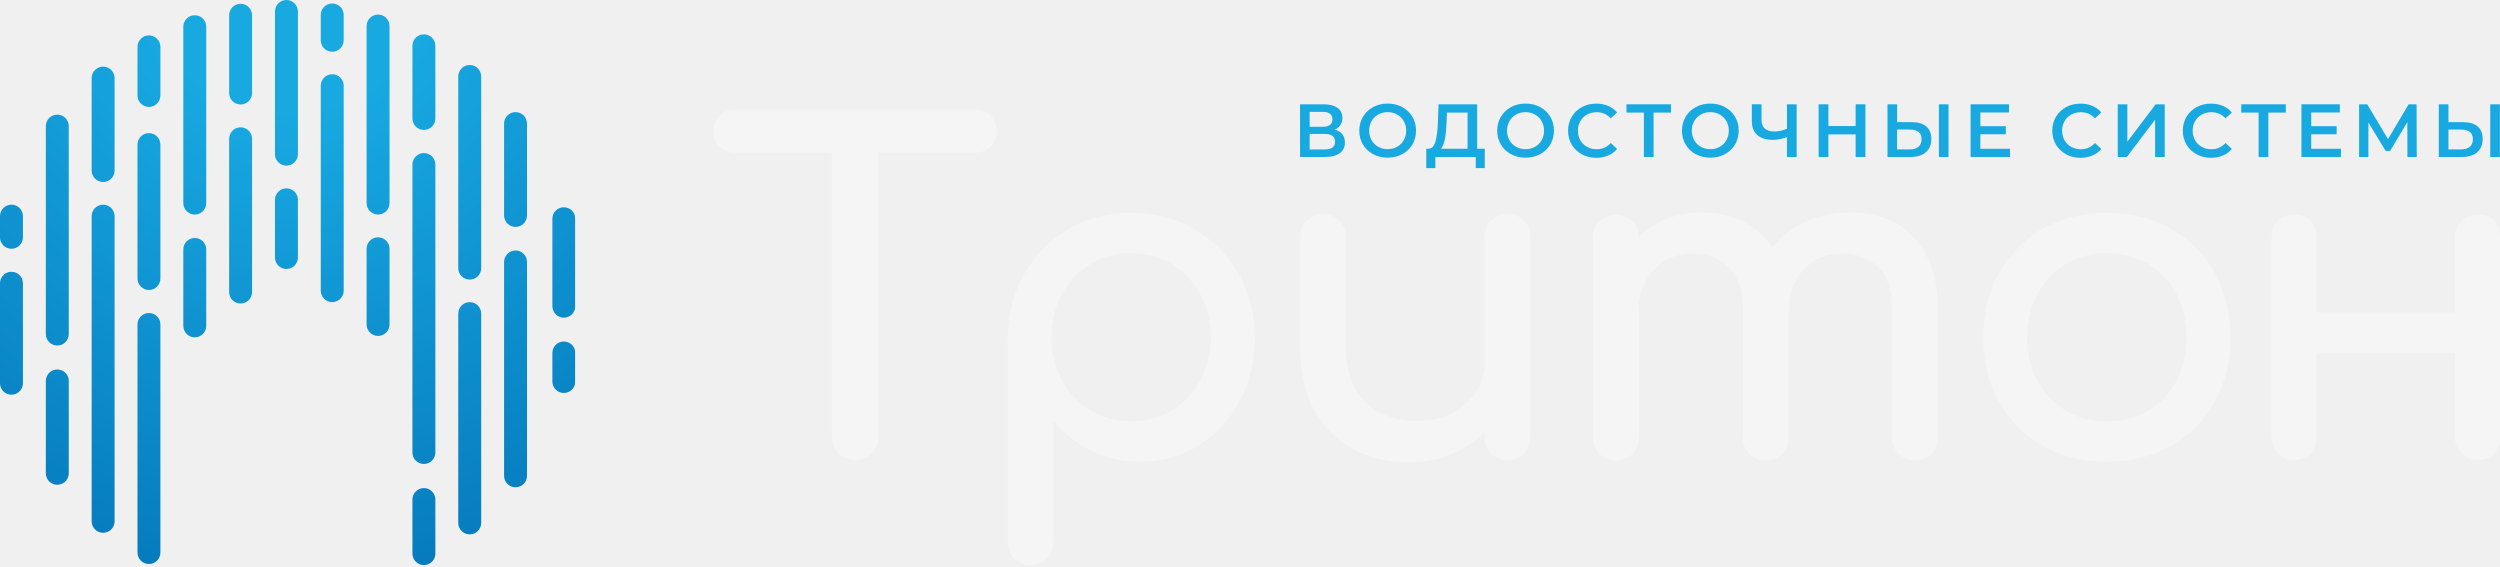
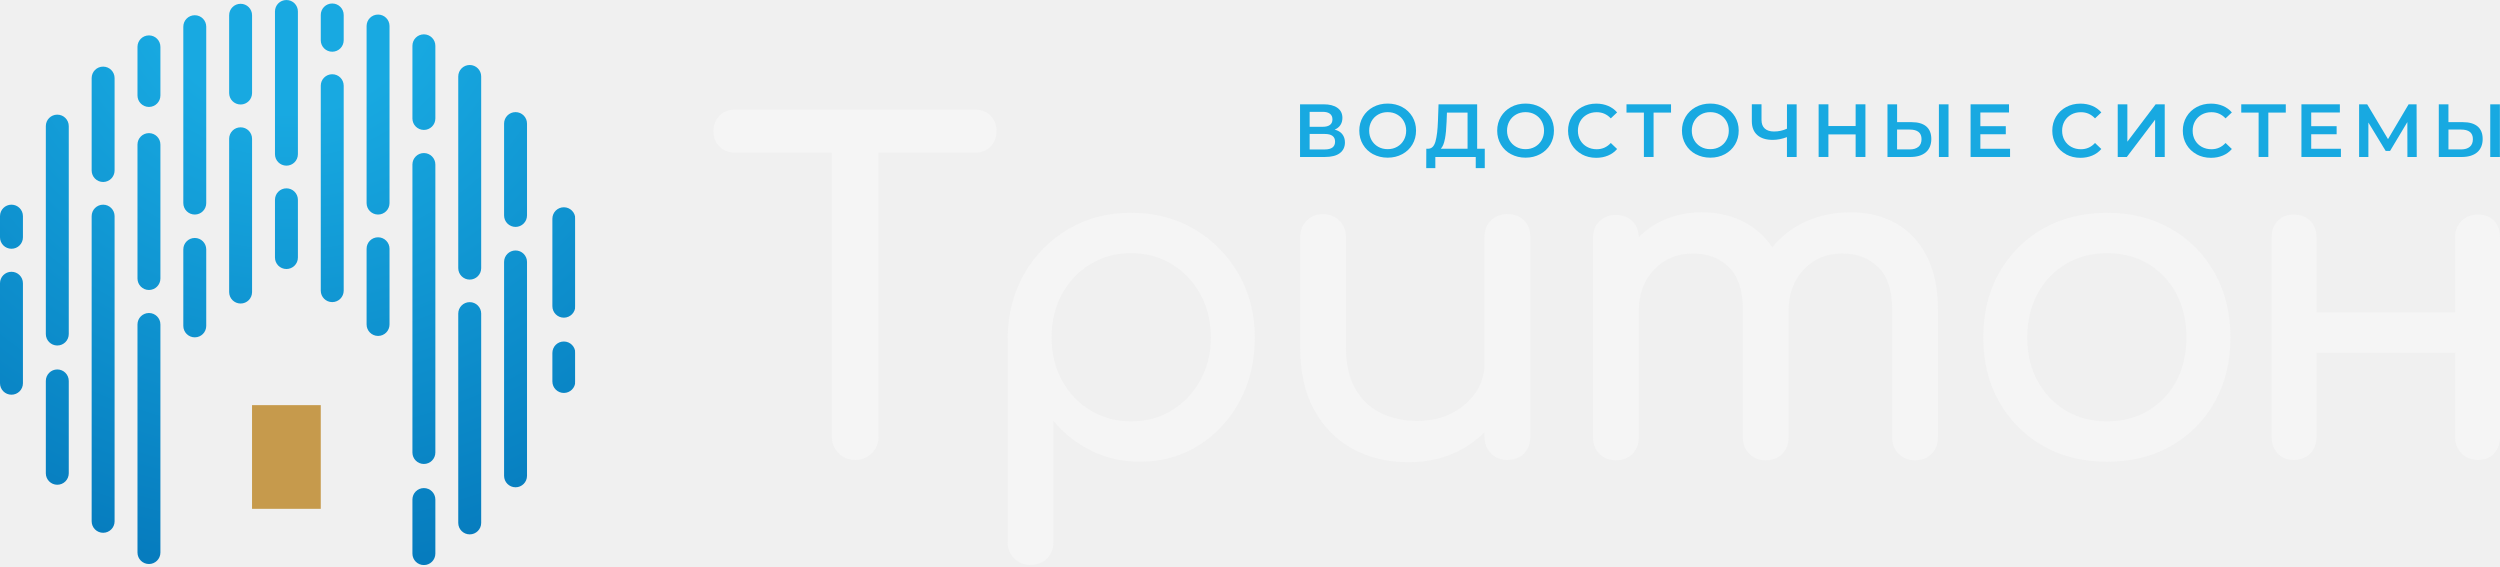
<svg xmlns="http://www.w3.org/2000/svg" width="353" height="80" viewBox="0 0 353 80" fill="none">
-   <mask id="mask0_104_2400" style="mask-type:luminance" maskUnits="userSpaceOnUse" x="0" y="0" width="82" height="80">
+   <path d="M45.292 57.206H35.588V71.847H45.292V57.206Z" fill="#C69A4C" />
+   <mask id="mask0_104_2398" style="mask-type:luminance" maskUnits="userSpaceOnUse" x="0" y="0" width="82" height="80">
    <path d="M58.234 70.535V78.17C58.234 79.062 58.957 79.788 59.853 79.788C60.749 79.788 61.472 79.062 61.472 78.17V70.535C61.472 69.642 60.749 68.916 59.853 68.916C58.957 68.916 58.234 69.638 58.234 70.535ZM6.471 53.786V66.83C6.471 67.722 7.197 68.448 8.09 68.448C8.982 68.448 9.709 67.722 9.709 66.83V53.786C9.709 52.894 8.986 52.167 8.09 52.167C7.193 52.167 6.471 52.894 6.471 53.786ZM77.996 49.839V53.867C77.996 54.759 78.722 55.485 79.614 55.485C80.507 55.485 81.233 54.763 81.233 53.867V49.839C81.233 48.946 80.511 48.22 79.614 48.22C78.718 48.22 77.996 48.942 77.996 49.839ZM19.413 45.815V78.021C19.413 78.913 20.139 79.64 21.032 79.64C21.924 79.64 22.65 78.913 22.65 78.021V45.815C22.65 44.923 21.928 44.196 21.032 44.196C20.135 44.196 19.413 44.923 19.413 45.815ZM64.705 44.281V73.836C64.705 74.728 65.432 75.455 66.324 75.455C67.216 75.455 67.943 74.732 67.943 73.836V44.281C67.943 43.389 67.221 42.662 66.324 42.662C65.427 42.662 64.705 43.389 64.705 44.281ZM0 39.994V54.113C0 55.005 0.722 55.732 1.619 55.732C2.515 55.732 3.238 55.009 3.238 54.113V39.994C3.238 39.102 2.515 38.375 1.619 38.375C0.722 38.375 0 39.102 0 39.994ZM71.176 36.986V67.186C71.176 68.079 71.903 68.805 72.795 68.805C73.687 68.805 74.414 68.083 74.414 67.186V36.986C74.414 36.094 73.691 35.367 72.795 35.367C71.898 35.367 71.176 36.094 71.176 36.986ZM25.884 35.218V46.015C25.884 46.907 26.606 47.633 27.503 47.633C28.399 47.633 29.121 46.911 29.121 46.015V35.218C29.121 34.326 28.399 33.6 27.503 33.6C26.606 33.6 25.884 34.326 25.884 35.218ZM51.763 35.125V45.815C51.763 46.707 52.486 47.434 53.382 47.434C54.279 47.434 55.001 46.712 55.001 45.815V35.125C55.001 34.233 54.279 33.506 53.382 33.506C52.486 33.506 51.763 34.228 51.763 35.125ZM77.996 30.885V43.236C77.996 44.128 78.722 44.855 79.614 44.855C80.507 44.855 81.233 44.132 81.233 43.236V30.885C81.233 29.992 80.511 29.266 79.614 29.266C78.718 29.266 77.996 29.992 77.996 30.885ZM0 30.519V33.506C0 34.398 0.722 35.125 1.619 35.125C2.515 35.125 3.238 34.403 3.238 33.506V30.519C3.238 29.627 2.515 28.9 1.619 28.9C0.722 28.9 0 29.627 0 30.519ZM12.942 30.519V73.611C12.942 74.503 13.668 75.23 14.561 75.23C15.453 75.23 16.18 74.507 16.18 73.611V30.519C16.18 29.627 15.453 28.9 14.561 28.9C13.668 28.9 12.942 29.627 12.942 30.519ZM38.826 28.212V36.366C38.826 37.258 39.548 37.984 40.444 37.984C41.341 37.984 42.063 37.262 42.063 36.366V28.212C42.063 27.32 41.341 26.593 40.444 26.593C39.548 26.593 38.826 27.32 38.826 28.212ZM58.234 23.228V63.894C58.234 64.786 58.957 65.513 59.853 65.513C60.749 65.513 61.472 64.786 61.472 63.894V23.228C61.472 22.336 60.749 21.61 59.853 21.61C58.957 21.61 58.234 22.336 58.234 23.228ZM19.413 20.416V39.327C19.413 40.219 20.139 40.946 21.032 40.946C21.924 40.946 22.65 40.219 22.65 39.327V20.416C22.65 19.523 21.928 18.797 21.032 18.797C20.135 18.797 19.413 19.519 19.413 20.416ZM32.355 19.596V41.239C32.355 42.131 33.077 42.858 33.974 42.858C34.87 42.858 35.592 42.136 35.592 41.239V19.596C35.592 18.703 34.87 17.977 33.974 17.977C33.077 17.977 32.355 18.703 32.355 19.596ZM6.471 17.807V47.166C6.471 48.058 7.197 48.785 8.09 48.785C8.982 48.785 9.709 48.063 9.709 47.166V17.807C9.709 16.915 8.986 16.188 8.09 16.188C7.193 16.188 6.471 16.91 6.471 17.807ZM71.176 17.45V30.422C71.176 31.314 71.903 32.04 72.795 32.04C73.687 32.04 74.414 31.314 74.414 30.422V17.45C74.414 16.558 73.691 15.831 72.795 15.831C71.898 15.831 71.176 16.558 71.176 17.45ZM45.292 12.101V41.039C45.292 41.931 46.015 42.658 46.911 42.658C47.808 42.658 48.53 41.931 48.53 41.039V12.101C48.53 11.208 47.808 10.482 46.911 10.482C46.015 10.482 45.292 11.208 45.292 12.101ZM12.942 11.026V24.078C12.942 24.97 13.668 25.697 14.561 25.697C15.453 25.697 16.18 24.97 16.18 24.078V11.026C16.18 10.133 15.457 9.407 14.561 9.407C13.664 9.407 12.942 10.129 12.942 11.026ZM64.705 10.796V37.861C64.705 38.753 65.432 39.48 66.324 39.48C67.216 39.48 67.943 38.758 67.943 37.861V10.796C67.943 9.904 67.221 9.177 66.324 9.177C65.427 9.177 64.705 9.904 64.705 10.796ZM19.413 6.615V13.482C19.413 14.374 20.139 15.1 21.032 15.1C21.924 15.1 22.65 14.374 22.65 13.482V6.615C22.65 5.723 21.928 4.997 21.032 4.997C20.135 4.997 19.413 5.723 19.413 6.615ZM58.234 6.467V16.728C58.234 17.62 58.957 18.346 59.853 18.346C60.749 18.346 61.472 17.624 61.472 16.728V6.467C61.472 5.574 60.749 4.848 59.853 4.848C58.957 4.848 58.234 5.57 58.234 6.467ZM25.884 3.769V28.675C25.884 29.567 26.606 30.294 27.503 30.294C28.399 30.294 29.121 29.572 29.121 28.675V3.769C29.121 2.876 28.399 2.15 27.503 2.15C26.606 2.15 25.884 2.876 25.884 3.769ZM51.763 3.675V28.675C51.763 29.567 52.486 30.294 53.382 30.294C54.279 30.294 55.001 29.572 55.001 28.675V3.675C55.001 2.783 54.279 2.056 53.382 2.056C52.486 2.056 51.763 2.783 51.763 3.675ZM32.355 2.154V13.137C32.355 14.03 33.077 14.756 33.974 14.756C34.87 14.756 35.592 14.034 35.592 13.137V2.154C35.592 1.262 34.87 0.535 33.974 0.535C33.077 0.535 32.355 1.258 32.355 2.154ZM45.292 2.112V5.685C45.292 6.577 46.015 7.304 46.911 7.304C47.808 7.304 48.53 6.577 48.53 5.685V2.112C48.53 1.219 47.808 0.493 46.911 0.493C46.015 0.493 45.292 1.215 45.292 2.112ZM38.826 1.619V21.771C38.826 22.663 39.548 23.39 40.444 23.39C41.341 23.39 42.063 22.667 42.063 21.771V1.619C42.063 0.727 41.341 0 40.444 0C39.548 0 38.826 0.727 38.826 1.619Z" fill="white" />
  </mask>
-   <g mask="url(#mask0_104_2400)">
-     <path d="M81.229 0.004H0V79.788H81.229V0.004Z" fill="url(#paint0_radial_104_2400)" />
+   <g mask="url(#mask0_104_2398)">
+     <path d="M81.229 0.004H0V79.788H81.229V0.004Z" fill="url(#paint0_radial_104_2398)" />
  </g>
  <path d="M137.662 15.477H103.777C102.889 15.477 102.163 15.762 101.594 16.332C101.024 16.901 100.74 17.632 100.74 18.515C100.74 19.399 101.024 20.13 101.594 20.699C102.163 21.269 102.894 21.553 103.777 21.553H117.459V61.645C117.459 62.576 117.773 63.353 118.41 63.99C119.043 64.624 119.825 64.942 120.756 64.942C121.686 64.942 122.468 64.628 123.101 63.99C123.734 63.357 124.053 62.576 124.053 61.645V21.553H137.67C138.558 21.553 139.285 21.269 139.854 20.699C140.423 20.13 140.708 19.399 140.708 18.515C140.708 17.632 140.423 16.901 139.854 16.332C139.285 15.762 138.554 15.477 137.67 15.477" fill="#F5F5F5" />
  <path d="M168.631 32.358C166.014 30.816 163.036 30.047 159.7 30.047C156.365 30.047 153.45 30.816 150.833 32.358C148.216 33.901 146.147 35.999 144.626 38.659C143.105 41.319 142.323 44.319 142.28 47.654V76.533C142.28 77.459 142.586 78.233 143.198 78.844C143.81 79.456 144.579 79.762 145.509 79.762C146.44 79.762 147.26 79.456 147.855 78.844C148.445 78.233 148.743 77.459 148.743 76.533V59.432C150.221 61.203 152.006 62.61 154.096 63.642C156.187 64.679 158.477 65.193 160.967 65.193C164.047 65.193 166.813 64.424 169.264 62.882C171.712 61.339 173.645 59.249 175.06 56.611C176.475 53.972 177.18 50.985 177.18 47.65C177.18 44.314 176.407 41.315 174.869 38.655C173.326 35.995 171.249 33.896 168.631 32.354M169.485 53.7C168.491 55.497 167.153 56.908 165.462 57.945C163.771 58.981 161.85 59.495 159.696 59.495C157.542 59.495 155.673 58.977 153.965 57.945C152.256 56.912 150.914 55.497 149.941 53.7C148.968 51.907 148.484 49.889 148.484 47.65C148.484 45.411 148.968 43.333 149.941 41.54C150.91 39.747 152.252 38.332 153.965 37.295C155.673 36.263 157.584 35.745 159.696 35.745C161.808 35.745 163.771 36.263 165.462 37.295C167.149 38.332 168.491 39.743 169.485 41.54C170.475 43.333 170.973 45.372 170.973 47.65C170.973 49.927 170.475 51.903 169.485 53.7Z" fill="#F5F5F5" />
  <path d="M212.84 30.235C211.91 30.235 211.141 30.533 210.529 31.123C209.917 31.714 209.611 32.496 209.611 33.469V51.331C209.611 52.852 209.191 54.224 208.345 55.448C207.499 56.672 206.369 57.645 204.959 58.362C203.544 59.081 201.929 59.438 200.115 59.438C198.301 59.438 196.504 59.068 194.987 58.328C193.466 57.589 192.263 56.45 191.375 54.908C190.487 53.366 190.045 51.416 190.045 49.049V33.469C190.045 32.538 189.739 31.769 189.128 31.157C188.516 30.546 187.743 30.24 186.816 30.24C185.89 30.24 185.117 30.546 184.505 31.157C183.893 31.769 183.587 32.542 183.587 33.469V49.049C183.587 52.554 184.254 55.511 185.584 57.916C186.914 60.325 188.728 62.148 191.031 63.393C193.334 64.638 195.938 65.263 198.853 65.263C201.768 65.263 204.207 64.651 206.42 63.427C207.627 62.76 208.689 61.961 209.62 61.031V61.715C209.62 62.645 209.926 63.414 210.537 64.026C211.149 64.638 211.918 64.944 212.849 64.944C213.779 64.944 214.599 64.638 215.194 64.026C215.785 63.414 216.082 62.645 216.082 61.715V33.469C216.082 32.496 215.785 31.718 215.194 31.123C214.604 30.533 213.822 30.235 212.849 30.235" fill="#F5F5F5" />
  <path d="M267.752 31.564C265.895 30.51 263.762 29.979 261.353 29.979C258.608 29.979 256.17 30.57 254.037 31.751C252.533 32.583 251.275 33.646 250.243 34.929C249.295 33.505 248.101 32.384 246.657 31.559C244.8 30.506 242.667 29.975 240.262 29.975C237.857 29.975 235.554 30.565 233.613 31.746C232.797 32.243 232.058 32.826 231.391 33.484C231.369 32.562 231.076 31.814 230.507 31.241C229.916 30.65 229.134 30.353 228.161 30.353C227.189 30.353 226.462 30.65 225.85 31.241C225.238 31.831 224.932 32.613 224.932 33.586V61.769C224.932 62.699 225.238 63.468 225.85 64.08C226.462 64.692 227.231 64.998 228.161 64.998C229.092 64.998 229.912 64.692 230.507 64.08C231.097 63.468 231.395 62.699 231.395 61.769V43.907C231.395 41.544 232.113 39.598 233.549 38.081C234.985 36.56 236.799 35.8 238.996 35.8C241.193 35.8 242.816 36.446 244.124 37.733C245.433 39.02 246.087 40.996 246.087 43.656V61.769C246.087 62.699 246.393 63.468 247.005 64.08C247.617 64.692 248.386 64.998 249.316 64.998C250.247 64.998 251.067 64.692 251.662 64.08C252.252 63.468 252.55 62.699 252.55 61.769V43.907C252.55 41.544 253.255 39.598 254.67 38.081C256.085 36.56 257.89 35.8 260.083 35.8C262.275 35.8 263.903 36.446 265.211 37.733C266.52 39.02 267.174 40.996 267.174 43.656V61.769C267.174 62.699 267.48 63.468 268.092 64.08C268.704 64.692 269.473 64.998 270.403 64.998C271.334 64.998 272.154 64.692 272.744 64.08C273.335 63.468 273.632 62.699 273.632 61.769V43.656C273.632 40.741 273.114 38.264 272.081 36.212C271.045 34.164 269.6 32.613 267.743 31.555" fill="#F5F5F5" />
  <path d="M306.514 32.294C303.897 30.795 300.897 30.047 297.519 30.047C294.141 30.047 291.078 30.799 288.461 32.294C285.843 33.794 283.783 35.864 282.287 38.502C280.787 41.141 280.04 44.191 280.04 47.654C280.04 51.117 280.787 54.104 282.287 56.742C283.787 59.381 285.843 61.45 288.461 62.95C291.078 64.45 294.099 65.197 297.519 65.197C300.939 65.197 303.956 64.45 306.578 62.95C309.195 61.45 311.243 59.381 312.721 56.742C314.2 54.104 314.939 51.074 314.939 47.654C314.939 44.234 314.187 41.141 312.692 38.502C311.192 35.864 309.135 33.794 306.518 32.294M307.304 53.798C306.352 55.569 305.035 56.963 303.344 57.979C301.653 58.994 299.712 59.5 297.519 59.5C295.327 59.5 293.381 58.994 291.694 57.979C290.003 56.963 288.673 55.574 287.704 53.798C286.731 52.026 286.247 49.978 286.247 47.654C286.247 45.33 286.731 43.273 287.704 41.48C288.673 39.687 290.003 38.281 291.694 37.27C293.381 36.254 295.327 35.749 297.519 35.749C299.712 35.749 301.658 36.254 303.344 37.27C305.031 38.285 306.352 39.687 307.304 41.48C308.252 43.278 308.728 45.334 308.728 47.654C308.728 49.974 308.252 52.026 307.304 53.798Z" fill="#F5F5F5" />
  <path d="M352.176 31.186C351.628 30.595 350.867 30.298 349.894 30.298C348.921 30.298 348.195 30.595 347.583 31.186C346.971 31.776 346.665 32.558 346.665 33.531V44.106H327.095V33.531C327.095 32.558 326.798 31.781 326.207 31.186C325.616 30.595 324.835 30.298 323.862 30.298C322.889 30.298 322.183 30.595 321.614 31.186C321.045 31.776 320.76 32.558 320.76 33.531V61.714C320.76 62.644 321.045 63.413 321.614 64.025C322.183 64.637 322.931 64.943 323.862 64.943C324.792 64.943 325.612 64.637 326.207 64.025C326.798 63.413 327.095 62.644 327.095 61.714V49.808H346.665V61.714C346.665 62.644 346.971 63.413 347.583 64.025C348.195 64.637 348.964 64.943 349.894 64.943C350.825 64.943 351.623 64.637 352.176 64.025C352.724 63.413 353 62.644 353 61.714V33.531C353 32.558 352.724 31.781 352.176 31.186Z" fill="#F5F5F5" />
  <path d="M189.531 18.953C189.778 19.259 189.905 19.645 189.905 20.104C189.905 20.754 189.663 21.264 189.183 21.625C188.703 21.986 188.006 22.165 187.092 22.165H183.566V14.729H186.893C187.73 14.729 188.38 14.895 188.847 15.231C189.315 15.562 189.548 16.034 189.548 16.642C189.548 17.032 189.455 17.368 189.268 17.653C189.081 17.937 188.809 18.154 188.456 18.299C188.932 18.426 189.293 18.643 189.54 18.953M184.921 17.903H186.77C187.216 17.903 187.556 17.814 187.789 17.64C188.023 17.462 188.142 17.202 188.142 16.854C188.142 16.506 188.023 16.242 187.789 16.064C187.556 15.881 187.216 15.792 186.77 15.792H184.921V17.908V17.903ZM188.512 19.998C188.512 19.276 188.023 18.915 187.046 18.915H184.921V21.103H187.046C188.023 21.103 188.512 20.733 188.512 19.998Z" fill="#18A9E1" />
  <path d="M193.886 21.779C193.279 21.452 192.799 20.993 192.45 20.407C192.102 19.82 191.932 19.17 191.932 18.448C191.932 17.726 192.106 17.071 192.45 16.489C192.799 15.903 193.275 15.448 193.886 15.117C194.494 14.79 195.178 14.624 195.939 14.624C196.699 14.624 197.379 14.79 197.991 15.117C198.598 15.444 199.078 15.903 199.427 16.481C199.775 17.063 199.945 17.717 199.945 18.444C199.945 19.17 199.771 19.829 199.427 20.407C199.078 20.989 198.603 21.443 197.991 21.77C197.383 22.098 196.699 22.263 195.939 22.263C195.178 22.263 194.498 22.098 193.886 21.77M197.277 20.725C197.672 20.504 197.986 20.19 198.212 19.791C198.437 19.391 198.552 18.945 198.552 18.448C198.552 17.951 198.437 17.505 198.212 17.105C197.986 16.706 197.672 16.396 197.277 16.171C196.882 15.945 196.436 15.835 195.939 15.835C195.441 15.835 194.995 15.945 194.6 16.171C194.205 16.392 193.891 16.706 193.665 17.105C193.44 17.505 193.326 17.955 193.326 18.448C193.326 18.941 193.44 19.391 193.665 19.791C193.891 20.19 194.205 20.5 194.6 20.725C194.995 20.951 195.441 21.061 195.939 21.061C196.436 21.061 196.882 20.951 197.277 20.725Z" fill="#18A9E1" />
  <path d="M209.649 20.997V23.745H208.375V22.165H202.669V23.745H201.385L201.394 20.997H201.713C202.18 20.975 202.507 20.631 202.694 19.96C202.881 19.288 202.996 18.332 203.038 17.088L203.123 14.729H208.574V20.997H209.649ZM204.02 19.62C203.901 20.261 203.71 20.72 203.446 20.997H207.219V15.898H204.309L204.258 17.215C204.224 18.18 204.143 18.978 204.024 19.62" fill="#18A9E1" />
  <path d="M213.358 21.779C212.751 21.452 212.271 20.993 211.922 20.407C211.574 19.82 211.404 19.17 211.404 18.448C211.404 17.726 211.578 17.071 211.922 16.489C212.271 15.903 212.747 15.448 213.358 15.117C213.966 14.79 214.65 14.624 215.411 14.624C216.171 14.624 216.851 14.79 217.463 15.117C218.07 15.444 218.551 15.903 218.899 16.481C219.247 17.063 219.417 17.717 219.417 18.444C219.417 19.17 219.243 19.829 218.899 20.407C218.551 20.989 218.075 21.443 217.463 21.77C216.855 22.098 216.171 22.263 215.411 22.263C214.65 22.263 213.97 22.098 213.358 21.77M216.745 20.725C217.14 20.504 217.454 20.19 217.68 19.791C217.905 19.391 218.019 18.945 218.019 18.448C218.019 17.951 217.905 17.505 217.68 17.105C217.454 16.706 217.14 16.396 216.745 16.171C216.35 15.945 215.904 15.835 215.406 15.835C214.909 15.835 214.463 15.945 214.068 16.171C213.673 16.392 213.359 16.706 213.133 17.105C212.908 17.505 212.793 17.955 212.793 18.448C212.793 18.941 212.908 19.391 213.133 19.791C213.359 20.19 213.673 20.5 214.068 20.725C214.463 20.951 214.909 21.061 215.406 21.061C215.904 21.061 216.35 20.951 216.745 20.725Z" fill="#18A9E1" />
  <path d="M223.348 21.778C222.74 21.451 222.268 20.992 221.924 20.415C221.58 19.832 221.41 19.178 221.41 18.451C221.41 17.725 221.584 17.066 221.929 16.489C222.277 15.906 222.753 15.452 223.356 15.125C223.959 14.797 224.639 14.632 225.391 14.632C225.999 14.632 226.555 14.738 227.061 14.95C227.562 15.163 227.987 15.469 228.336 15.873L227.443 16.714C226.904 16.132 226.241 15.843 225.455 15.843C224.945 15.843 224.491 15.953 224.087 16.178C223.683 16.404 223.369 16.709 223.139 17.109C222.914 17.504 222.8 17.954 222.8 18.46C222.8 18.966 222.914 19.412 223.139 19.807C223.365 20.202 223.683 20.512 224.087 20.737C224.491 20.958 224.945 21.073 225.455 21.073C226.241 21.073 226.904 20.78 227.443 20.189L228.336 21.039C227.987 21.443 227.562 21.753 227.057 21.965C226.551 22.178 225.995 22.284 225.383 22.284C224.631 22.284 223.955 22.118 223.348 21.791" fill="#18A9E1" />
  <path d="M235.95 15.898H233.485V22.165H232.117V15.898H229.661V14.729H235.95V15.898Z" fill="#18A9E1" />
  <path d="M239.446 21.779C238.839 21.452 238.359 20.993 238.01 20.407C237.662 19.82 237.492 19.17 237.492 18.448C237.492 17.726 237.666 17.071 238.01 16.489C238.359 15.903 238.835 15.448 239.446 15.117C240.054 14.79 240.738 14.624 241.499 14.624C242.259 14.624 242.939 14.79 243.551 15.117C244.158 15.444 244.638 15.903 244.987 16.481C245.335 17.063 245.505 17.717 245.505 18.444C245.505 19.17 245.331 19.829 244.987 20.407C244.638 20.989 244.163 21.443 243.551 21.77C242.943 22.098 242.259 22.263 241.499 22.263C240.738 22.263 240.058 22.098 239.446 21.77M242.833 20.725C243.228 20.504 243.542 20.19 243.767 19.791C243.993 19.391 244.107 18.945 244.107 18.448C244.107 17.951 243.993 17.505 243.767 17.105C243.542 16.706 243.228 16.396 242.833 16.171C242.438 15.945 241.991 15.835 241.494 15.835C240.997 15.835 240.551 15.945 240.156 16.171C239.761 16.392 239.446 16.706 239.221 17.105C238.996 17.505 238.881 17.955 238.881 18.448C238.881 18.941 238.996 19.391 239.221 19.791C239.446 20.19 239.761 20.5 240.156 20.725C240.551 20.951 240.997 21.061 241.494 21.061C241.991 21.061 242.438 20.951 242.833 20.725Z" fill="#18A9E1" />
  <path d="M253.688 14.73V22.165H252.316V19.361C251.615 19.625 250.948 19.752 250.319 19.752C249.372 19.752 248.641 19.523 248.127 19.068C247.613 18.613 247.358 17.955 247.358 17.096V14.726H248.726V16.948C248.726 17.47 248.879 17.874 249.185 18.15C249.491 18.426 249.924 18.567 250.493 18.567C251.139 18.567 251.747 18.435 252.32 18.171V14.73H253.693H253.688Z" fill="#18A9E1" />
  <path d="M263.397 14.729V22.165H262.016V18.978H258.171V22.165H256.79V14.729H258.171V17.797H262.016V14.729H263.397Z" fill="#18A9E1" />
  <path d="M271.984 17.848C272.46 18.247 272.702 18.842 272.702 19.628C272.702 20.414 272.438 21.077 271.916 21.515C271.393 21.953 270.654 22.169 269.706 22.169H266.511V14.734H267.871V17.249H269.932C270.824 17.249 271.508 17.449 271.988 17.848M270.888 20.729C271.176 20.482 271.321 20.121 271.321 19.645C271.321 18.745 270.76 18.294 269.643 18.294H267.867V21.099H269.643C270.182 21.099 270.594 20.975 270.883 20.725M273.772 14.729H275.132V22.165H273.772V14.729Z" fill="#18A9E1" />
  <path d="M283.821 21.005V22.165H278.247V14.729H283.672V15.885H279.627V17.818H283.218V18.957H279.627V21.005H283.821Z" fill="#18A9E1" />
  <path d="M291.719 21.778C291.112 21.451 290.64 20.992 290.296 20.415C289.952 19.832 289.782 19.178 289.782 18.451C289.782 17.725 289.956 17.066 290.3 16.489C290.649 15.906 291.125 15.452 291.728 15.125C292.331 14.797 293.011 14.632 293.763 14.632C294.371 14.632 294.927 14.738 295.433 14.95C295.934 15.163 296.359 15.469 296.708 15.873L295.815 16.714C295.276 16.132 294.613 15.843 293.827 15.843C293.317 15.843 292.862 15.953 292.459 16.178C292.055 16.404 291.741 16.709 291.511 17.109C291.286 17.504 291.171 17.954 291.171 18.46C291.171 18.966 291.286 19.412 291.511 19.807C291.736 20.202 292.055 20.512 292.459 20.737C292.862 20.958 293.317 21.073 293.827 21.073C294.613 21.073 295.276 20.78 295.815 20.189L296.708 21.039C296.359 21.443 295.934 21.753 295.429 21.965C294.923 22.178 294.366 22.284 293.755 22.284C293.003 22.284 292.327 22.118 291.719 21.791" fill="#18A9E1" />
  <path d="M299.023 14.729H300.383V20.006L304.377 14.729H305.66V22.165H304.3V16.896L300.306 22.165H299.023V14.729Z" fill="#18A9E1" />
  <path d="M310.151 21.778C309.543 21.451 309.072 20.992 308.727 20.415C308.383 19.832 308.213 19.178 308.213 18.451C308.213 17.725 308.388 17.066 308.732 16.489C309.08 15.906 309.556 15.452 310.159 15.125C310.763 14.797 311.442 14.632 312.195 14.632C312.802 14.632 313.359 14.738 313.864 14.95C314.366 15.163 314.791 15.469 315.139 15.873L314.247 16.714C313.707 16.132 313.044 15.843 312.258 15.843C311.748 15.843 311.294 15.953 310.89 16.178C310.487 16.404 310.172 16.709 309.943 17.109C309.717 17.504 309.603 17.954 309.603 18.46C309.603 18.966 309.717 19.412 309.943 19.807C310.168 20.202 310.487 20.512 310.89 20.737C311.294 20.958 311.748 21.073 312.258 21.073C313.044 21.073 313.707 20.78 314.247 20.189L315.139 21.039C314.791 21.443 314.366 21.753 313.86 21.965C313.354 22.178 312.798 22.284 312.186 22.284C311.434 22.284 310.758 22.118 310.151 21.791" fill="#18A9E1" />
  <path d="M322.753 15.898H320.289V22.165H318.916V15.898H316.465V14.729H322.753V15.898Z" fill="#18A9E1" />
  <path d="M330.537 21.005V22.165H324.962V14.729H330.388V15.885H326.343V17.818H329.933V18.957H326.343V21.005H330.537Z" fill="#18A9E1" />
  <path d="M339.927 22.165L339.918 17.236L337.475 21.315H336.859L334.416 17.3V22.165H333.107V14.729H334.246L337.186 19.645L340.097 14.729H341.222L341.244 22.165H339.927Z" fill="#18A9E1" />
  <path d="M349.835 17.848C350.31 18.247 350.553 18.842 350.553 19.628C350.553 20.414 350.289 21.077 349.767 21.515C349.244 21.953 348.505 22.169 347.557 22.169H344.358V14.734H345.718V17.249H347.778C348.67 17.249 349.354 17.449 349.835 17.848ZM348.734 20.729C349.023 20.482 349.172 20.121 349.172 19.645C349.172 18.745 348.611 18.294 347.494 18.294H345.722V21.099H347.494C348.033 21.099 348.445 20.975 348.738 20.725M351.623 14.729H352.983V22.165H351.623V14.729Z" fill="#18A9E1" />
  <defs>
-     <radialGradient id="paint0_radial_104_2400" cx="0" cy="0" r="1" gradientUnits="userSpaceOnUse" gradientTransform="translate(40.8778 -4.64004) rotate(90) scale(85.2907 85.2907)">
+     <radialGradient id="paint0_radial_104_2398" cx="0" cy="0" r="1" gradientUnits="userSpaceOnUse" gradientTransform="translate(40.8778 -4.64004) rotate(90) scale(85.2907 85.2907)">
      <stop stop-color="#18A9E1" />
      <stop offset="0.24" stop-color="#18A9E1" />
      <stop offset="1" stop-color="#067CBE" />
    </radialGradient>
  </defs>
</svg>
